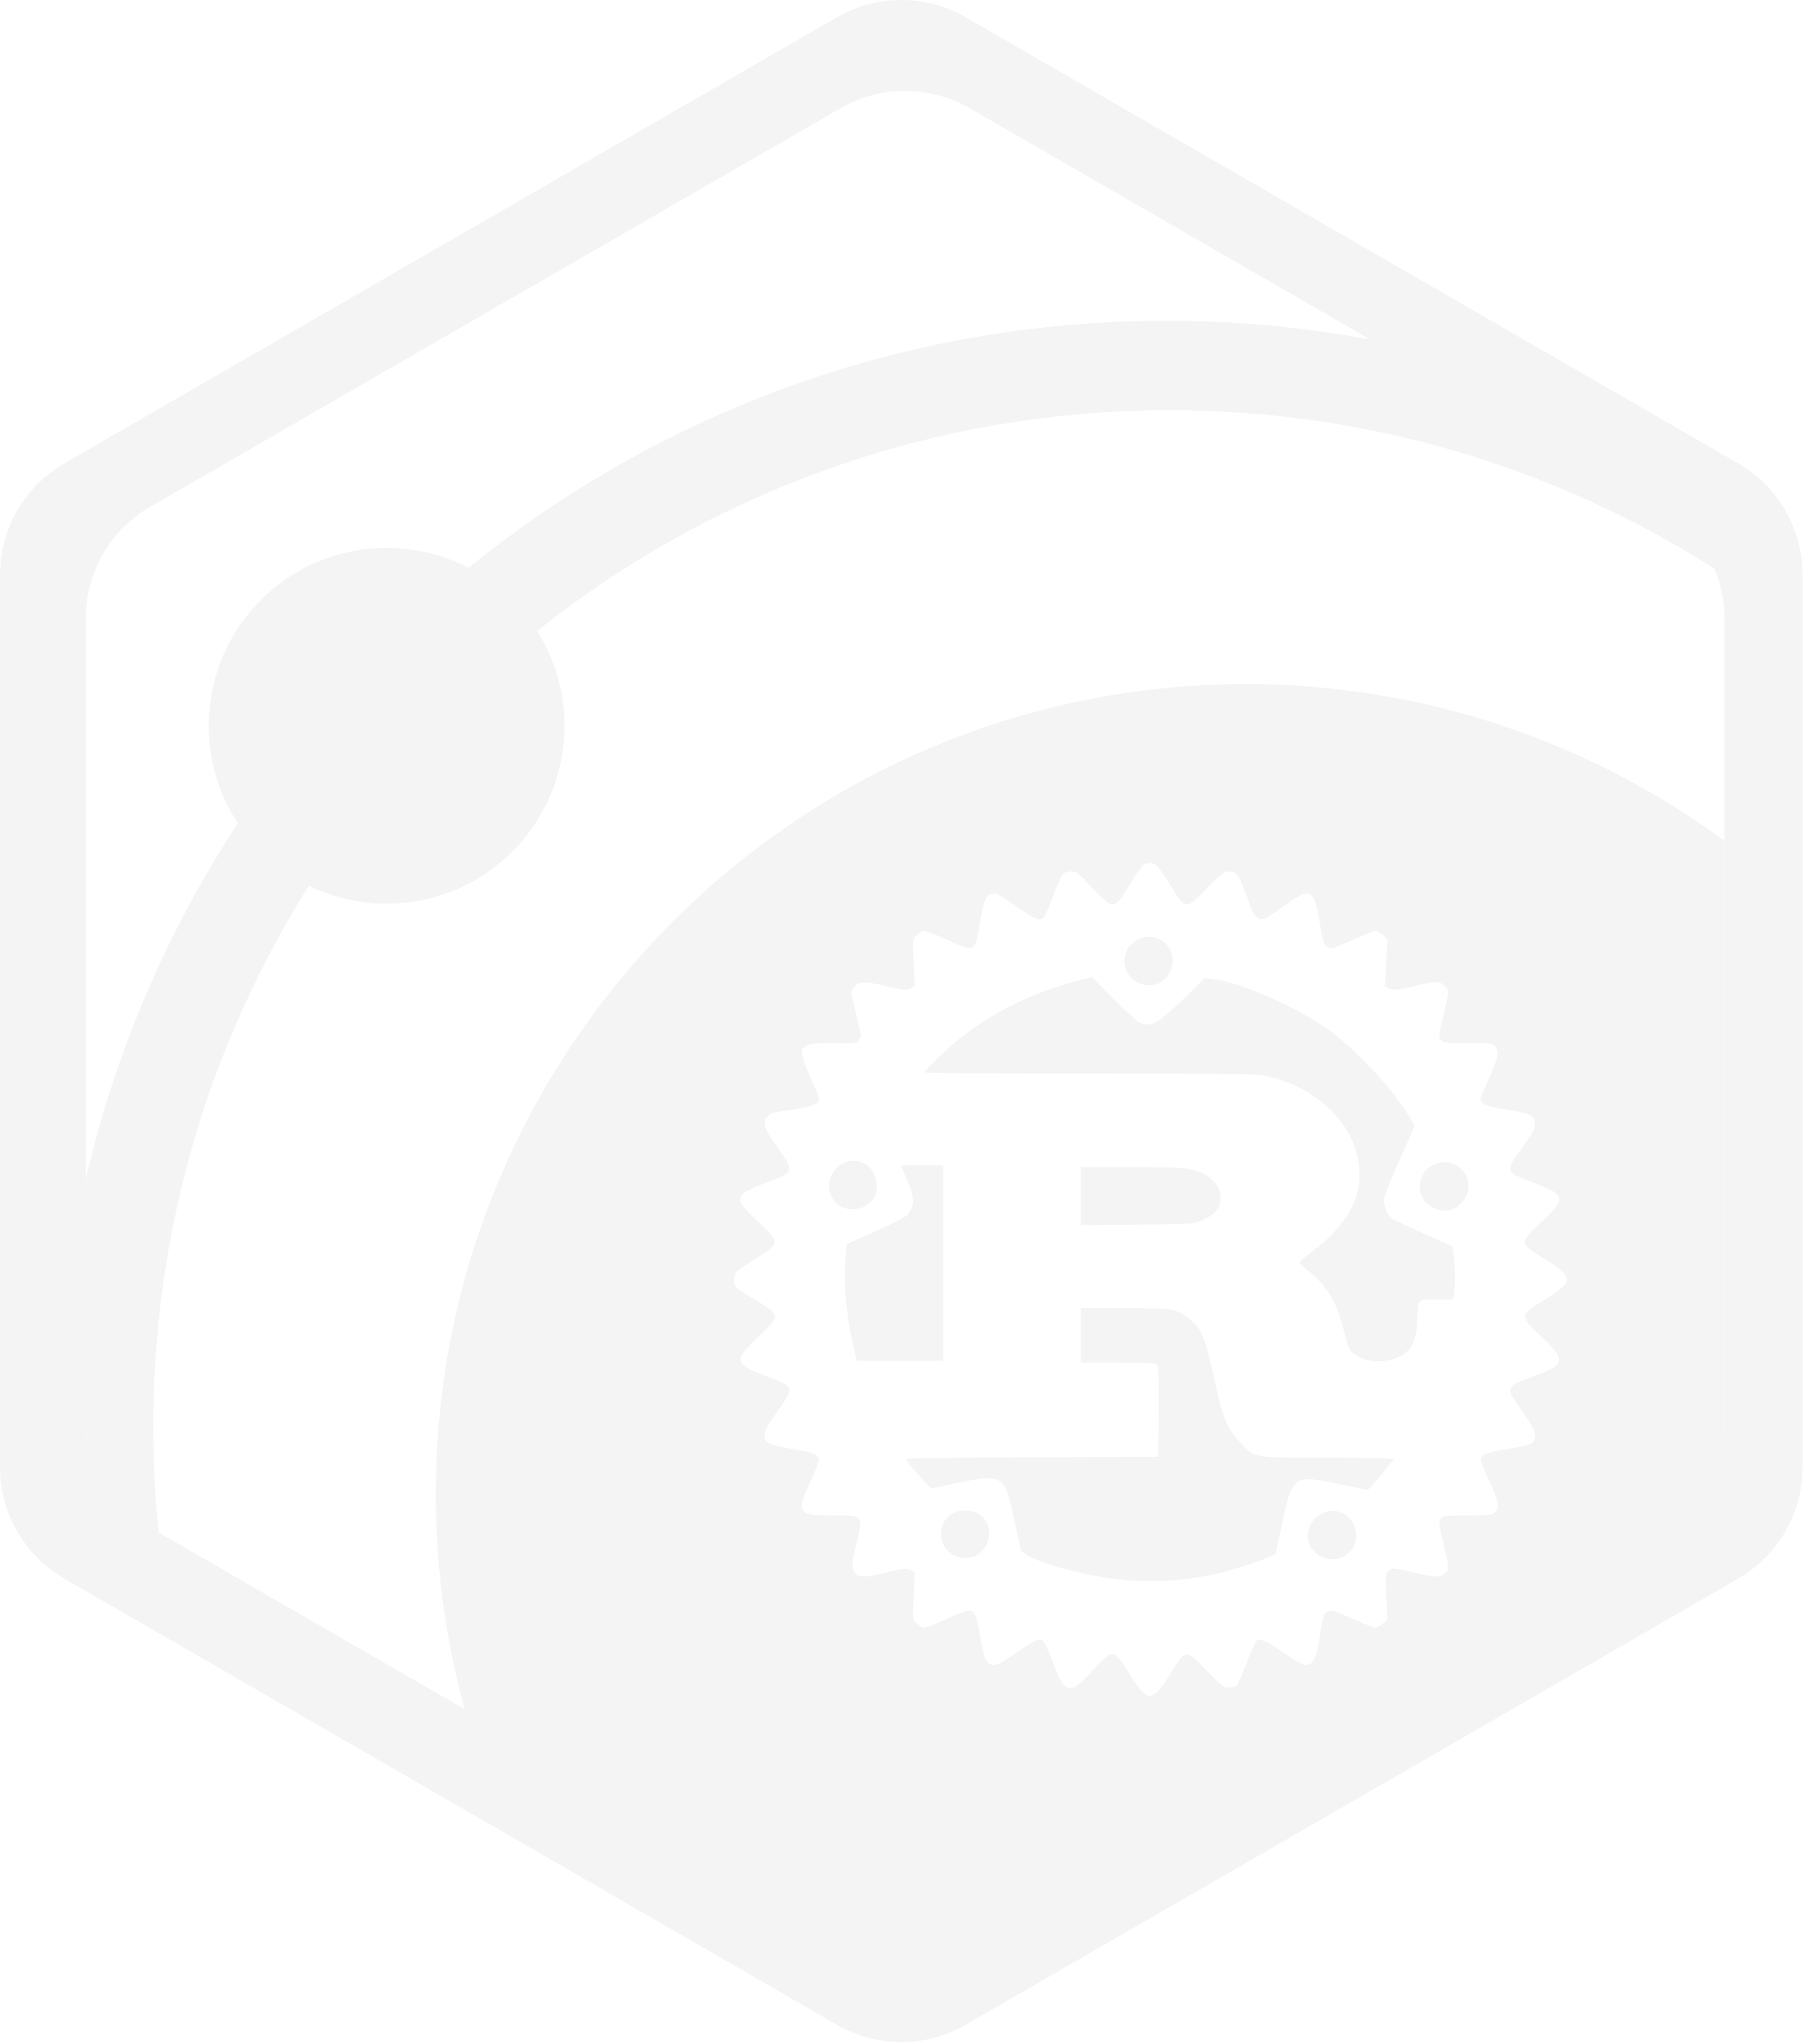
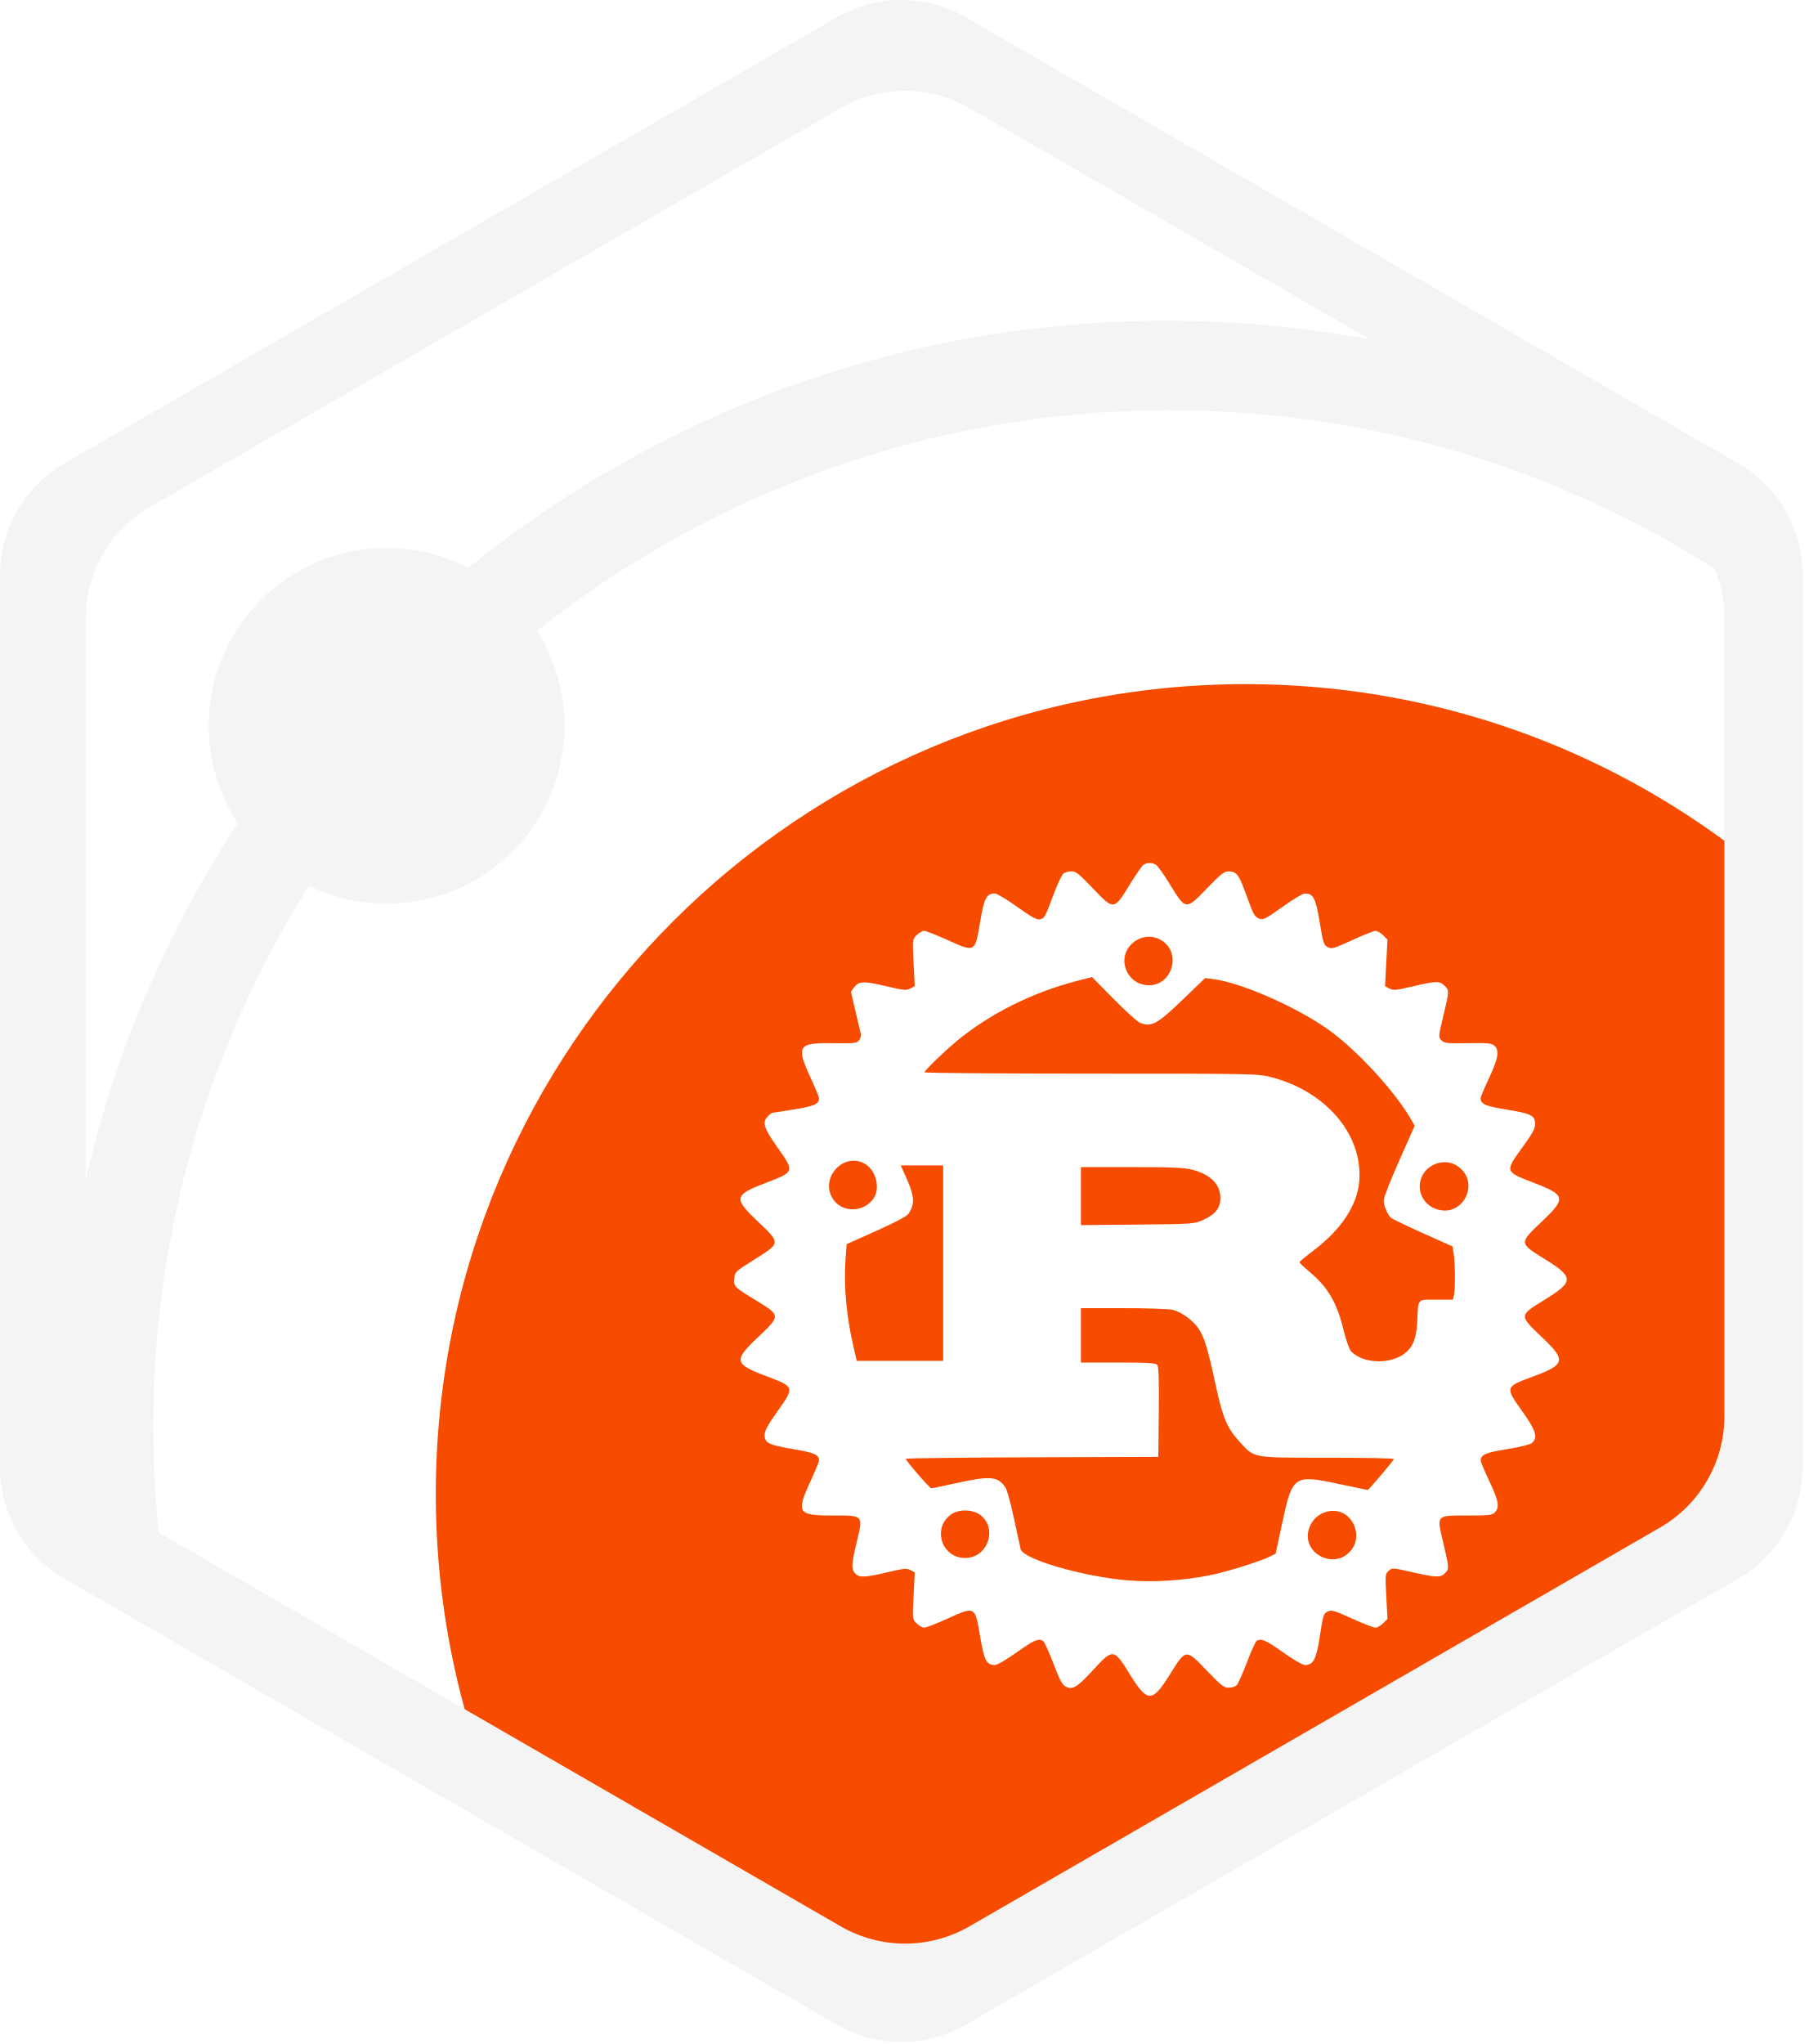
<svg xmlns="http://www.w3.org/2000/svg" width="239" height="270" viewBox="0 0 239 270" fill="none">
  <path fill-rule="evenodd" clip-rule="evenodd" d="M110.578 2.277C115.838 -0.759 122.318 -0.759 127.578 2.277L229.656 61.213C234.916 64.25 238.156 69.862 238.156 75.936V193.805C238.156 199.878 234.916 205.491 229.656 208.528L127.578 267.463C122.318 270.5 115.838 270.5 110.578 267.463L8.5 208.528C3.24 205.491 0 199.878 0 193.805V75.936C0 69.862 3.24 64.25 8.5 61.213L110.578 2.277ZM128.078 14.277C122.818 11.241 116.338 11.241 111.078 14.277L19.825 66.963C14.565 70 11.325 75.612 11.325 81.686V187.055C11.325 193.128 14.565 198.741 19.825 201.778L111.078 254.463C116.338 257.5 122.818 257.5 128.078 254.463L219.331 201.778C224.591 198.741 227.831 193.128 227.831 187.055V81.686C227.831 75.612 224.591 70 219.331 66.963L128.078 14.277Z" fill="#f4f4f4" />
-   <path d="M148.487 172.8C151.606 172.802 154.526 172.904 154.973 173.027C156.186 173.364 157.619 174.416 158.354 175.509C159.126 176.658 159.577 178.153 160.647 183.103C161.551 187.288 162.133 188.654 163.762 190.435C165.779 192.64 165.31 192.554 175.387 192.554C180.21 192.554 184.155 192.631 184.159 192.726C184.159 192.895 180.838 196.817 180.692 196.819C180.651 196.819 178.915 196.457 176.835 196.013C170.961 194.76 170.749 194.907 169.401 201.196L168.534 205.237L167.751 205.622C166.445 206.267 162.201 207.592 160.001 208.046C156.364 208.794 152.407 209.044 148.929 208.751C142.999 208.248 135.149 205.95 134.842 204.626C134.777 204.344 134.381 202.526 133.966 200.584C133.549 198.643 133.042 196.801 132.839 196.49C131.867 195.009 130.845 194.917 126.347 195.91C124.645 196.288 123.16 196.594 123.044 196.595C122.831 196.595 119.669 192.943 119.669 192.697C119.676 192.62 127.181 192.531 136.354 192.5L153.037 192.443L153.098 186.521C153.141 182.341 153.082 180.508 152.899 180.291C152.697 180.047 151.62 179.983 147.729 179.983H142.812V172.8H148.487Z" fill="#f4f4f4" />
-   <path d="M173.137 201.447C174.006 199.656 176.316 199.009 177.85 200.132C179.15 201.084 179.582 203.065 178.777 204.386C176.661 207.852 171.369 205.096 173.137 201.447Z" fill="#f4f4f4" />
-   <path d="M125.839 199.933C126.746 199.38 128.34 199.391 129.265 199.955C131.917 201.571 130.645 205.802 127.507 205.799C124.29 205.799 123.097 201.605 125.839 199.933Z" fill="#f4f4f4" />
-   <path d="M147.148 131.97C148.73 133.571 150.279 134.977 150.592 135.095C152.187 135.701 152.842 135.337 156.486 131.829L159.223 129.191L160.382 129.346C164.016 129.827 171.243 132.998 175.396 135.934C179.212 138.632 184.285 144.127 186.446 147.905L186.908 148.715L184.86 153.324C183.734 155.859 182.812 158.2 182.812 158.526C182.812 159.281 183.308 160.474 183.784 160.868C183.985 161.036 185.897 161.956 188.032 162.912L191.912 164.652L192.065 165.639C192.263 166.923 192.288 170.079 192.109 170.976L191.97 171.677H189.755C187.185 171.677 187.383 171.448 187.244 174.596C187.143 176.878 186.591 178.14 185.335 178.957C183.29 180.29 179.912 180.048 178.479 178.467C178.259 178.222 177.832 177.001 177.528 175.751C176.642 172.095 175.453 170.045 173.062 168.047C172.307 167.418 171.691 166.83 171.689 166.739C171.689 166.652 172.519 165.953 173.534 165.189C177.231 162.405 179.357 159.164 179.59 155.954C180.036 149.83 175.153 144.123 167.89 142.272C166.168 141.834 165.431 141.82 144.127 141.82C132.054 141.82 122.171 141.742 122.141 141.646C122.141 141.42 124.828 138.814 126.411 137.507C130.759 133.916 136.405 131.091 142.254 129.583L144.275 129.059L147.148 131.97Z" fill="#f4f4f4" />
-   <path d="M124.613 179.76H113.189L112.737 177.796C111.846 173.929 111.471 169.927 111.695 166.65L111.853 164.349L115.779 162.589C118.243 161.486 119.827 160.645 120.031 160.333C120.924 158.972 120.84 158 119.586 155.234L119.001 153.943H124.611L124.613 179.76Z" fill="#f4f4f4" />
-   <path d="M149.507 154.166C154.735 154.166 156.485 154.24 157.497 154.504C159.942 155.14 161.234 156.434 161.237 158.247C161.239 159.579 160.58 160.412 158.941 161.151C157.782 161.676 157.597 161.688 150.285 161.76L142.812 161.832V154.166H149.507Z" fill="#f4f4f4" />
-   <path d="M189.344 153.889C190.354 153.373 191.513 153.392 192.405 153.936C195.868 156.044 193.185 161.234 189.478 159.595C187.003 158.501 186.923 155.121 189.344 153.889Z" fill="#f4f4f4" />
-   <path d="M110.011 158.326C108.251 155.483 111.641 152.011 114.409 153.823C115.733 154.69 116.275 156.866 115.492 158.174C114.283 160.198 111.221 160.283 110.011 158.326Z" fill="#f4f4f4" />
-   <path d="M149.52 124.682C150.688 123.565 152.36 123.428 153.651 124.347C156.086 126.077 154.792 130.147 151.808 130.147C148.91 130.147 147.452 126.661 149.52 124.682Z" fill="#f4f4f4" />
-   <path fill-rule="evenodd" clip-rule="evenodd" d="M164.578 90.37C188.243 90.37 210.113 98.054 227.831 111.061V187.055C227.831 193.128 224.591 198.741 219.331 201.777L128.078 254.463C122.818 257.5 116.338 257.5 111.078 254.463L61.391 225.775C58.906 216.73 57.578 207.205 57.578 197.37C57.578 138.276 105.484 90.37 164.578 90.37ZM152.696 114.206C152.183 113.931 151.578 113.931 151.105 114.208C150.906 114.324 150.07 115.521 149.247 116.869C147.183 120.255 147.16 120.257 144.387 117.342C142.582 115.445 142.146 115.097 141.565 115.102C141.187 115.103 140.709 115.232 140.503 115.387C140.296 115.542 139.716 116.772 139.21 118.122C138.052 121.216 137.996 121.315 137.354 121.439C136.959 121.513 136.199 121.089 134.376 119.781C133.03 118.815 131.709 118.024 131.441 118.024C130.331 118.025 130.018 118.631 129.489 121.806C128.818 125.842 128.84 125.828 125.198 124.176C123.727 123.509 122.333 122.964 122.099 122.964C121.864 122.964 121.417 123.216 121.109 123.524C120.549 124.084 120.548 124.088 120.701 127.173L120.854 130.263L120.27 130.575C119.752 130.852 119.395 130.819 117.101 130.276C114.107 129.57 113.474 129.589 112.868 130.405L112.424 131.001L113.02 133.548C113.346 134.949 113.66 136.298 113.72 136.545C113.777 136.791 113.677 137.185 113.496 137.421C113.197 137.806 112.879 137.843 110.106 137.8C105.417 137.726 105.152 138.128 107.088 142.354C107.705 143.695 108.21 144.915 108.21 145.062C108.21 145.833 107.593 146.113 104.946 146.545C103.465 146.786 102.178 146.983 102.085 146.983C101.992 146.984 101.715 147.186 101.469 147.433C100.663 148.237 100.892 148.993 102.719 151.569C104.995 154.779 104.991 154.792 101.23 156.228C96.954 157.862 96.867 158.265 100.123 161.35C103.155 164.223 103.16 164.182 99.727 166.338C97.126 167.969 97.086 168.008 97.019 168.894C96.939 169.97 96.959 169.989 100.063 171.884C103.134 173.757 103.134 173.814 100.121 176.662C96.88 179.725 96.979 180.172 101.259 181.785C104.998 183.195 105.003 183.212 102.723 186.421C101.431 188.24 101.019 188.998 101.019 189.56C101.019 190.611 101.567 190.879 104.838 191.428C107.595 191.892 108.21 192.164 108.21 192.924C108.21 193.08 107.704 194.309 107.086 195.654C105.163 199.839 105.382 200.188 109.934 200.188C114.174 200.187 114.061 200.059 113.147 203.878C112.459 206.757 112.449 207.308 113.072 207.93C113.549 208.407 114.449 208.355 117.262 207.682C119.411 207.17 119.788 207.134 120.286 207.399L120.854 207.704L120.701 210.792C120.548 213.88 120.549 213.882 121.109 214.443C121.417 214.753 121.871 215.003 122.112 215.003C122.355 215.002 123.749 214.462 125.212 213.797C128.842 212.15 128.82 212.137 129.49 216.16C130.021 219.349 130.33 219.941 131.463 219.941C131.744 219.941 133.037 219.185 134.336 218.259C136.619 216.632 137.211 216.377 137.819 216.764C137.976 216.863 138.585 218.199 139.172 219.732C140.035 221.988 140.35 222.577 140.831 222.806C141.745 223.244 142.31 222.891 144.459 220.554C147.053 217.73 147.16 217.744 149.278 221.173C151.618 224.959 152.224 224.951 154.622 221.097C156.688 217.776 156.664 217.777 159.457 220.692C161.313 222.626 161.708 222.936 162.333 222.936C162.732 222.935 163.209 222.785 163.391 222.602C163.575 222.418 164.182 221.067 164.739 219.598C165.297 218.129 165.876 216.848 166.025 216.753C166.616 216.378 167.228 216.641 169.508 218.259C170.85 219.211 172.113 219.943 172.413 219.943C173.528 219.943 173.93 219.152 174.393 216.046C174.788 213.397 174.869 213.143 175.391 212.879C175.903 212.619 176.211 212.707 178.616 213.799C180.079 214.461 181.475 215.003 181.717 215.003C181.959 215.003 182.419 214.744 182.735 214.426L183.313 213.851L183.155 210.887C183.003 208.06 183.017 207.906 183.468 207.498C183.932 207.079 183.981 207.081 186.578 207.674C189.722 208.391 190.31 208.41 190.9 207.82C191.478 207.245 191.471 207.117 190.682 203.789C189.796 200.055 189.677 200.188 193.934 200.188C196.836 200.188 197.159 200.147 197.529 199.739C198.147 199.058 198 198.276 196.759 195.632C196.132 194.301 195.624 193.091 195.627 192.938C195.648 192.153 196.266 191.884 199.124 191.42C200.873 191.137 202.181 190.81 202.418 190.595C203.212 189.879 202.92 188.946 201.107 186.406C198.835 183.224 198.846 183.194 202.483 181.854C206.839 180.251 206.964 179.716 203.704 176.621C200.685 173.755 200.683 173.77 203.99 171.742C207.988 169.29 207.994 168.738 204.061 166.298C200.678 164.201 200.68 164.23 203.712 161.354C206.963 158.267 206.876 157.862 202.599 156.228C198.824 154.785 198.811 154.75 201.105 151.604C202.471 149.731 202.811 149.11 202.811 148.468C202.811 147.345 202.307 147.094 198.995 146.56C196.229 146.113 195.619 145.842 195.619 145.056C195.62 144.905 196.126 143.702 196.744 142.381C197.954 139.792 198.123 138.754 197.438 138.136C197.07 137.803 196.579 137.755 193.94 137.799C191.181 137.845 190.828 137.805 190.445 137.421C190.027 137.002 190.033 136.942 190.685 134.22C191.485 130.886 191.489 130.804 190.831 130.187C190.163 129.559 189.745 129.569 186.68 130.29C184.446 130.816 184.076 130.851 183.568 130.58L182.991 130.271L183.311 124.115L182.734 123.54C182.417 123.222 181.968 122.964 181.734 122.964C181.502 122.964 180.113 123.514 178.651 124.186C176.211 125.308 175.948 125.382 175.42 125.106C174.894 124.831 174.805 124.558 174.355 121.815C173.837 118.642 173.515 118.024 172.388 118.024C172.12 118.025 170.793 118.819 169.44 119.79C167.218 121.385 166.92 121.536 166.366 121.343C165.908 121.183 165.642 120.836 165.316 119.969C165.076 119.331 164.613 118.103 164.289 117.239C163.634 115.496 163.268 115.105 162.286 115.105C161.738 115.106 161.243 115.5 159.465 117.344C156.669 120.244 156.66 120.243 154.604 116.875C153.783 115.529 152.924 114.328 152.696 114.206Z" fill="#f4f4f4" />
+   <path d="M148.487 172.8C151.606 172.802 154.526 172.904 154.973 173.027C156.186 173.364 157.619 174.416 158.354 175.509C159.126 176.658 159.577 178.153 160.647 183.103C161.551 187.288 162.133 188.654 163.762 190.435C165.779 192.64 165.31 192.554 175.387 192.554C180.21 192.554 184.155 192.631 184.159 192.726C184.159 192.895 180.838 196.817 180.692 196.819C180.651 196.819 178.915 196.457 176.835 196.013C170.961 194.76 170.749 194.907 169.401 201.196L168.534 205.237L167.751 205.622C166.445 206.267 162.201 207.592 160.001 208.046C156.364 208.794 152.407 209.044 148.929 208.751C142.999 208.248 135.149 205.95 134.842 204.626C134.777 204.344 134.381 202.526 133.966 200.584C133.549 198.643 133.042 196.801 132.839 196.49C131.867 195.009 130.845 194.917 126.347 195.91C124.645 196.288 123.16 196.594 123.044 196.595C122.831 196.595 119.669 192.943 119.669 192.697C119.676 192.62 127.181 192.531 136.354 192.5L153.037 192.443L153.098 186.521C153.141 182.341 153.082 180.508 152.899 180.291C152.697 180.047 151.62 179.983 147.729 179.983H142.812V172.8H148.487Z" fill="#F74C00" />
+   <path d="M173.137 201.447C174.006 199.656 176.316 199.009 177.85 200.132C179.15 201.084 179.582 203.065 178.777 204.386C176.661 207.852 171.369 205.096 173.137 201.447Z" fill="#F74C00" />
+   <path d="M125.839 199.933C126.746 199.38 128.34 199.391 129.265 199.955C131.917 201.571 130.645 205.802 127.507 205.799C124.29 205.799 123.097 201.605 125.839 199.933Z" fill="#F74C00" />
+   <path d="M147.148 131.97C148.73 133.571 150.279 134.977 150.592 135.095C152.187 135.701 152.842 135.337 156.486 131.829L159.223 129.191L160.382 129.346C164.016 129.827 171.243 132.998 175.396 135.934C179.212 138.632 184.285 144.127 186.446 147.905L186.908 148.715L184.86 153.324C183.734 155.859 182.812 158.2 182.812 158.526C182.812 159.281 183.308 160.474 183.784 160.868C183.985 161.036 185.897 161.956 188.032 162.912L191.912 164.652L192.065 165.639C192.263 166.923 192.288 170.079 192.109 170.976L191.97 171.677H189.755C187.185 171.677 187.383 171.448 187.244 174.596C187.143 176.878 186.591 178.14 185.335 178.957C183.29 180.29 179.912 180.048 178.479 178.467C178.259 178.222 177.832 177.001 177.528 175.751C176.642 172.095 175.453 170.045 173.062 168.047C172.307 167.418 171.691 166.83 171.689 166.739C171.689 166.652 172.519 165.953 173.534 165.189C177.231 162.405 179.357 159.164 179.59 155.954C180.036 149.83 175.153 144.123 167.89 142.272C166.168 141.834 165.431 141.82 144.127 141.82C132.054 141.82 122.171 141.742 122.141 141.646C122.141 141.42 124.828 138.814 126.411 137.507C130.759 133.916 136.405 131.091 142.254 129.583L144.275 129.059L147.148 131.97Z" fill="#F74C00" />
+   <path d="M124.613 179.76H113.189L112.737 177.796C111.846 173.929 111.471 169.927 111.695 166.65L111.853 164.349L115.779 162.589C118.243 161.486 119.827 160.645 120.031 160.333C120.924 158.972 120.84 158 119.586 155.234L119.001 153.943H124.611L124.613 179.76Z" fill="#F74C00" />
+   <path d="M149.507 154.166C154.735 154.166 156.485 154.24 157.497 154.504C159.942 155.14 161.234 156.434 161.237 158.247C161.239 159.579 160.58 160.412 158.941 161.151C157.782 161.676 157.597 161.688 150.285 161.76L142.812 161.832V154.166H149.507Z" fill="#F74C00" />
+   <path d="M189.344 153.889C190.354 153.373 191.513 153.392 192.405 153.936C195.868 156.044 193.185 161.234 189.478 159.595C187.003 158.501 186.923 155.121 189.344 153.889Z" fill="#F74C00" />
+   <path d="M110.011 158.326C108.251 155.483 111.641 152.011 114.409 153.823C115.733 154.69 116.275 156.866 115.492 158.174C114.283 160.198 111.221 160.283 110.011 158.326Z" fill="#F74C00" />
+   <path d="M149.52 124.682C150.688 123.565 152.36 123.428 153.651 124.347C156.086 126.077 154.792 130.147 151.808 130.147C148.91 130.147 147.452 126.661 149.52 124.682Z" fill="#F74C00" />
+   <path fill-rule="evenodd" clip-rule="evenodd" d="M164.578 90.37C188.243 90.37 210.113 98.054 227.831 111.061V187.055C227.831 193.128 224.591 198.741 219.331 201.777L128.078 254.463C122.818 257.5 116.338 257.5 111.078 254.463L61.391 225.775C58.906 216.73 57.578 207.205 57.578 197.37C57.578 138.276 105.484 90.37 164.578 90.37ZM152.696 114.206C152.183 113.931 151.578 113.931 151.105 114.208C150.906 114.324 150.07 115.521 149.247 116.869C147.183 120.255 147.16 120.257 144.387 117.342C142.582 115.445 142.146 115.097 141.565 115.102C141.187 115.103 140.709 115.232 140.503 115.387C140.296 115.542 139.716 116.772 139.21 118.122C138.052 121.216 137.996 121.315 137.354 121.439C136.959 121.513 136.199 121.089 134.376 119.781C133.03 118.815 131.709 118.024 131.441 118.024C130.331 118.025 130.018 118.631 129.489 121.806C128.818 125.842 128.84 125.828 125.198 124.176C123.727 123.509 122.333 122.964 122.099 122.964C121.864 122.964 121.417 123.216 121.109 123.524C120.549 124.084 120.548 124.088 120.701 127.173L120.854 130.263L120.27 130.575C119.752 130.852 119.395 130.819 117.101 130.276C114.107 129.57 113.474 129.589 112.868 130.405L112.424 131.001L113.02 133.548C113.346 134.949 113.66 136.298 113.72 136.545C113.777 136.791 113.677 137.185 113.496 137.421C113.197 137.806 112.879 137.843 110.106 137.8C105.417 137.726 105.152 138.128 107.088 142.354C107.705 143.695 108.21 144.915 108.21 145.062C108.21 145.833 107.593 146.113 104.946 146.545C103.465 146.786 102.178 146.983 102.085 146.983C101.992 146.984 101.715 147.186 101.469 147.433C100.663 148.237 100.892 148.993 102.719 151.569C104.995 154.779 104.991 154.792 101.23 156.228C96.954 157.862 96.867 158.265 100.123 161.35C103.155 164.223 103.16 164.182 99.727 166.338C97.126 167.969 97.086 168.008 97.019 168.894C96.939 169.97 96.959 169.989 100.063 171.884C103.134 173.757 103.134 173.814 100.121 176.662C96.88 179.725 96.979 180.172 101.259 181.785C104.998 183.195 105.003 183.212 102.723 186.421C101.431 188.24 101.019 188.998 101.019 189.56C101.019 190.611 101.567 190.879 104.838 191.428C107.595 191.892 108.21 192.164 108.21 192.924C108.21 193.08 107.704 194.309 107.086 195.654C105.163 199.839 105.382 200.188 109.934 200.188C114.174 200.187 114.061 200.059 113.147 203.878C112.459 206.757 112.449 207.308 113.072 207.93C113.549 208.407 114.449 208.355 117.262 207.682C119.411 207.17 119.788 207.134 120.286 207.399L120.854 207.704L120.701 210.792C120.548 213.88 120.549 213.882 121.109 214.443C121.417 214.753 121.871 215.003 122.112 215.003C122.355 215.002 123.749 214.462 125.212 213.797C128.842 212.15 128.82 212.137 129.49 216.16C130.021 219.349 130.33 219.941 131.463 219.941C131.744 219.941 133.037 219.185 134.336 218.259C136.619 216.632 137.211 216.377 137.819 216.764C137.976 216.863 138.585 218.199 139.172 219.732C140.035 221.988 140.35 222.577 140.831 222.806C141.745 223.244 142.31 222.891 144.459 220.554C147.053 217.73 147.16 217.744 149.278 221.173C151.618 224.959 152.224 224.951 154.622 221.097C156.688 217.776 156.664 217.777 159.457 220.692C161.313 222.626 161.708 222.936 162.333 222.936C162.732 222.935 163.209 222.785 163.391 222.602C163.575 222.418 164.182 221.067 164.739 219.598C165.297 218.129 165.876 216.848 166.025 216.753C166.616 216.378 167.228 216.641 169.508 218.259C170.85 219.211 172.113 219.943 172.413 219.943C173.528 219.943 173.93 219.152 174.393 216.046C174.788 213.397 174.869 213.143 175.391 212.879C175.903 212.619 176.211 212.707 178.616 213.799C180.079 214.461 181.475 215.003 181.717 215.003C181.959 215.003 182.419 214.744 182.735 214.426L183.313 213.851L183.155 210.887C183.003 208.06 183.017 207.906 183.468 207.498C183.932 207.079 183.981 207.081 186.578 207.674C189.722 208.391 190.31 208.41 190.9 207.82C191.478 207.245 191.471 207.117 190.682 203.789C189.796 200.055 189.677 200.188 193.934 200.188C196.836 200.188 197.159 200.147 197.529 199.739C198.147 199.058 198 198.276 196.759 195.632C196.132 194.301 195.624 193.091 195.627 192.938C195.648 192.153 196.266 191.884 199.124 191.42C200.873 191.137 202.181 190.81 202.418 190.595C203.212 189.879 202.92 188.946 201.107 186.406C198.835 183.224 198.846 183.194 202.483 181.854C206.839 180.251 206.964 179.716 203.704 176.621C200.685 173.755 200.683 173.77 203.99 171.742C207.988 169.29 207.994 168.738 204.061 166.298C200.678 164.201 200.68 164.23 203.712 161.354C206.963 158.267 206.876 157.862 202.599 156.228C198.824 154.785 198.811 154.75 201.105 151.604C202.471 149.731 202.811 149.11 202.811 148.468C202.811 147.345 202.307 147.094 198.995 146.56C196.229 146.113 195.619 145.842 195.619 145.056C195.62 144.905 196.126 143.702 196.744 142.381C197.954 139.792 198.123 138.754 197.438 138.136C197.07 137.803 196.579 137.755 193.94 137.799C191.181 137.845 190.828 137.805 190.445 137.421C190.027 137.002 190.033 136.942 190.685 134.22C191.485 130.886 191.489 130.804 190.831 130.187C190.163 129.559 189.745 129.569 186.68 130.29C184.446 130.816 184.076 130.851 183.568 130.58L182.991 130.271L183.311 124.115L182.734 123.54C182.417 123.222 181.968 122.964 181.734 122.964C181.502 122.964 180.113 123.514 178.651 124.186C176.211 125.308 175.948 125.382 175.42 125.106C174.894 124.831 174.805 124.558 174.355 121.815C173.837 118.642 173.515 118.024 172.388 118.024C172.12 118.025 170.793 118.819 169.44 119.79C167.218 121.385 166.92 121.536 166.366 121.343C165.908 121.183 165.642 120.836 165.316 119.969C165.076 119.331 164.613 118.103 164.289 117.239C163.634 115.496 163.268 115.105 162.286 115.105C161.738 115.106 161.243 115.5 159.465 117.344C156.669 120.244 156.66 120.243 154.604 116.875C153.783 115.529 152.924 114.328 152.696 114.206Z" fill="#F74C00" />
  <path d="M154.078 42.37C163.283 42.37 172.288 43.221 181.022 44.845L219.331 66.963C222.606 68.854 225.097 71.743 226.512 75.12C205.702 61.87 180.998 54.191 154.5 54.191C122.921 54.191 93.89 65.096 70.963 83.343C73.252 86.969 74.578 91.265 74.578 95.87C74.578 108.849 64.057 119.37 51.078 119.37C47.395 119.37 43.911 118.522 40.809 117.012C27.782 137.701 20.244 162.194 20.244 188.448C20.244 193.172 20.489 197.838 20.965 202.436L19.825 201.777C14.565 198.741 11.325 193.128 11.325 187.055V155.802C15.25 138.791 22.138 122.914 31.415 108.741C28.99 105.044 27.578 100.622 27.578 95.87C27.578 82.891 38.099 72.37 51.078 72.37C54.979 72.37 58.657 73.321 61.895 75.003C87.07 54.596 119.146 42.37 154.078 42.37Z" fill="#f4f4f4" />
</svg>
